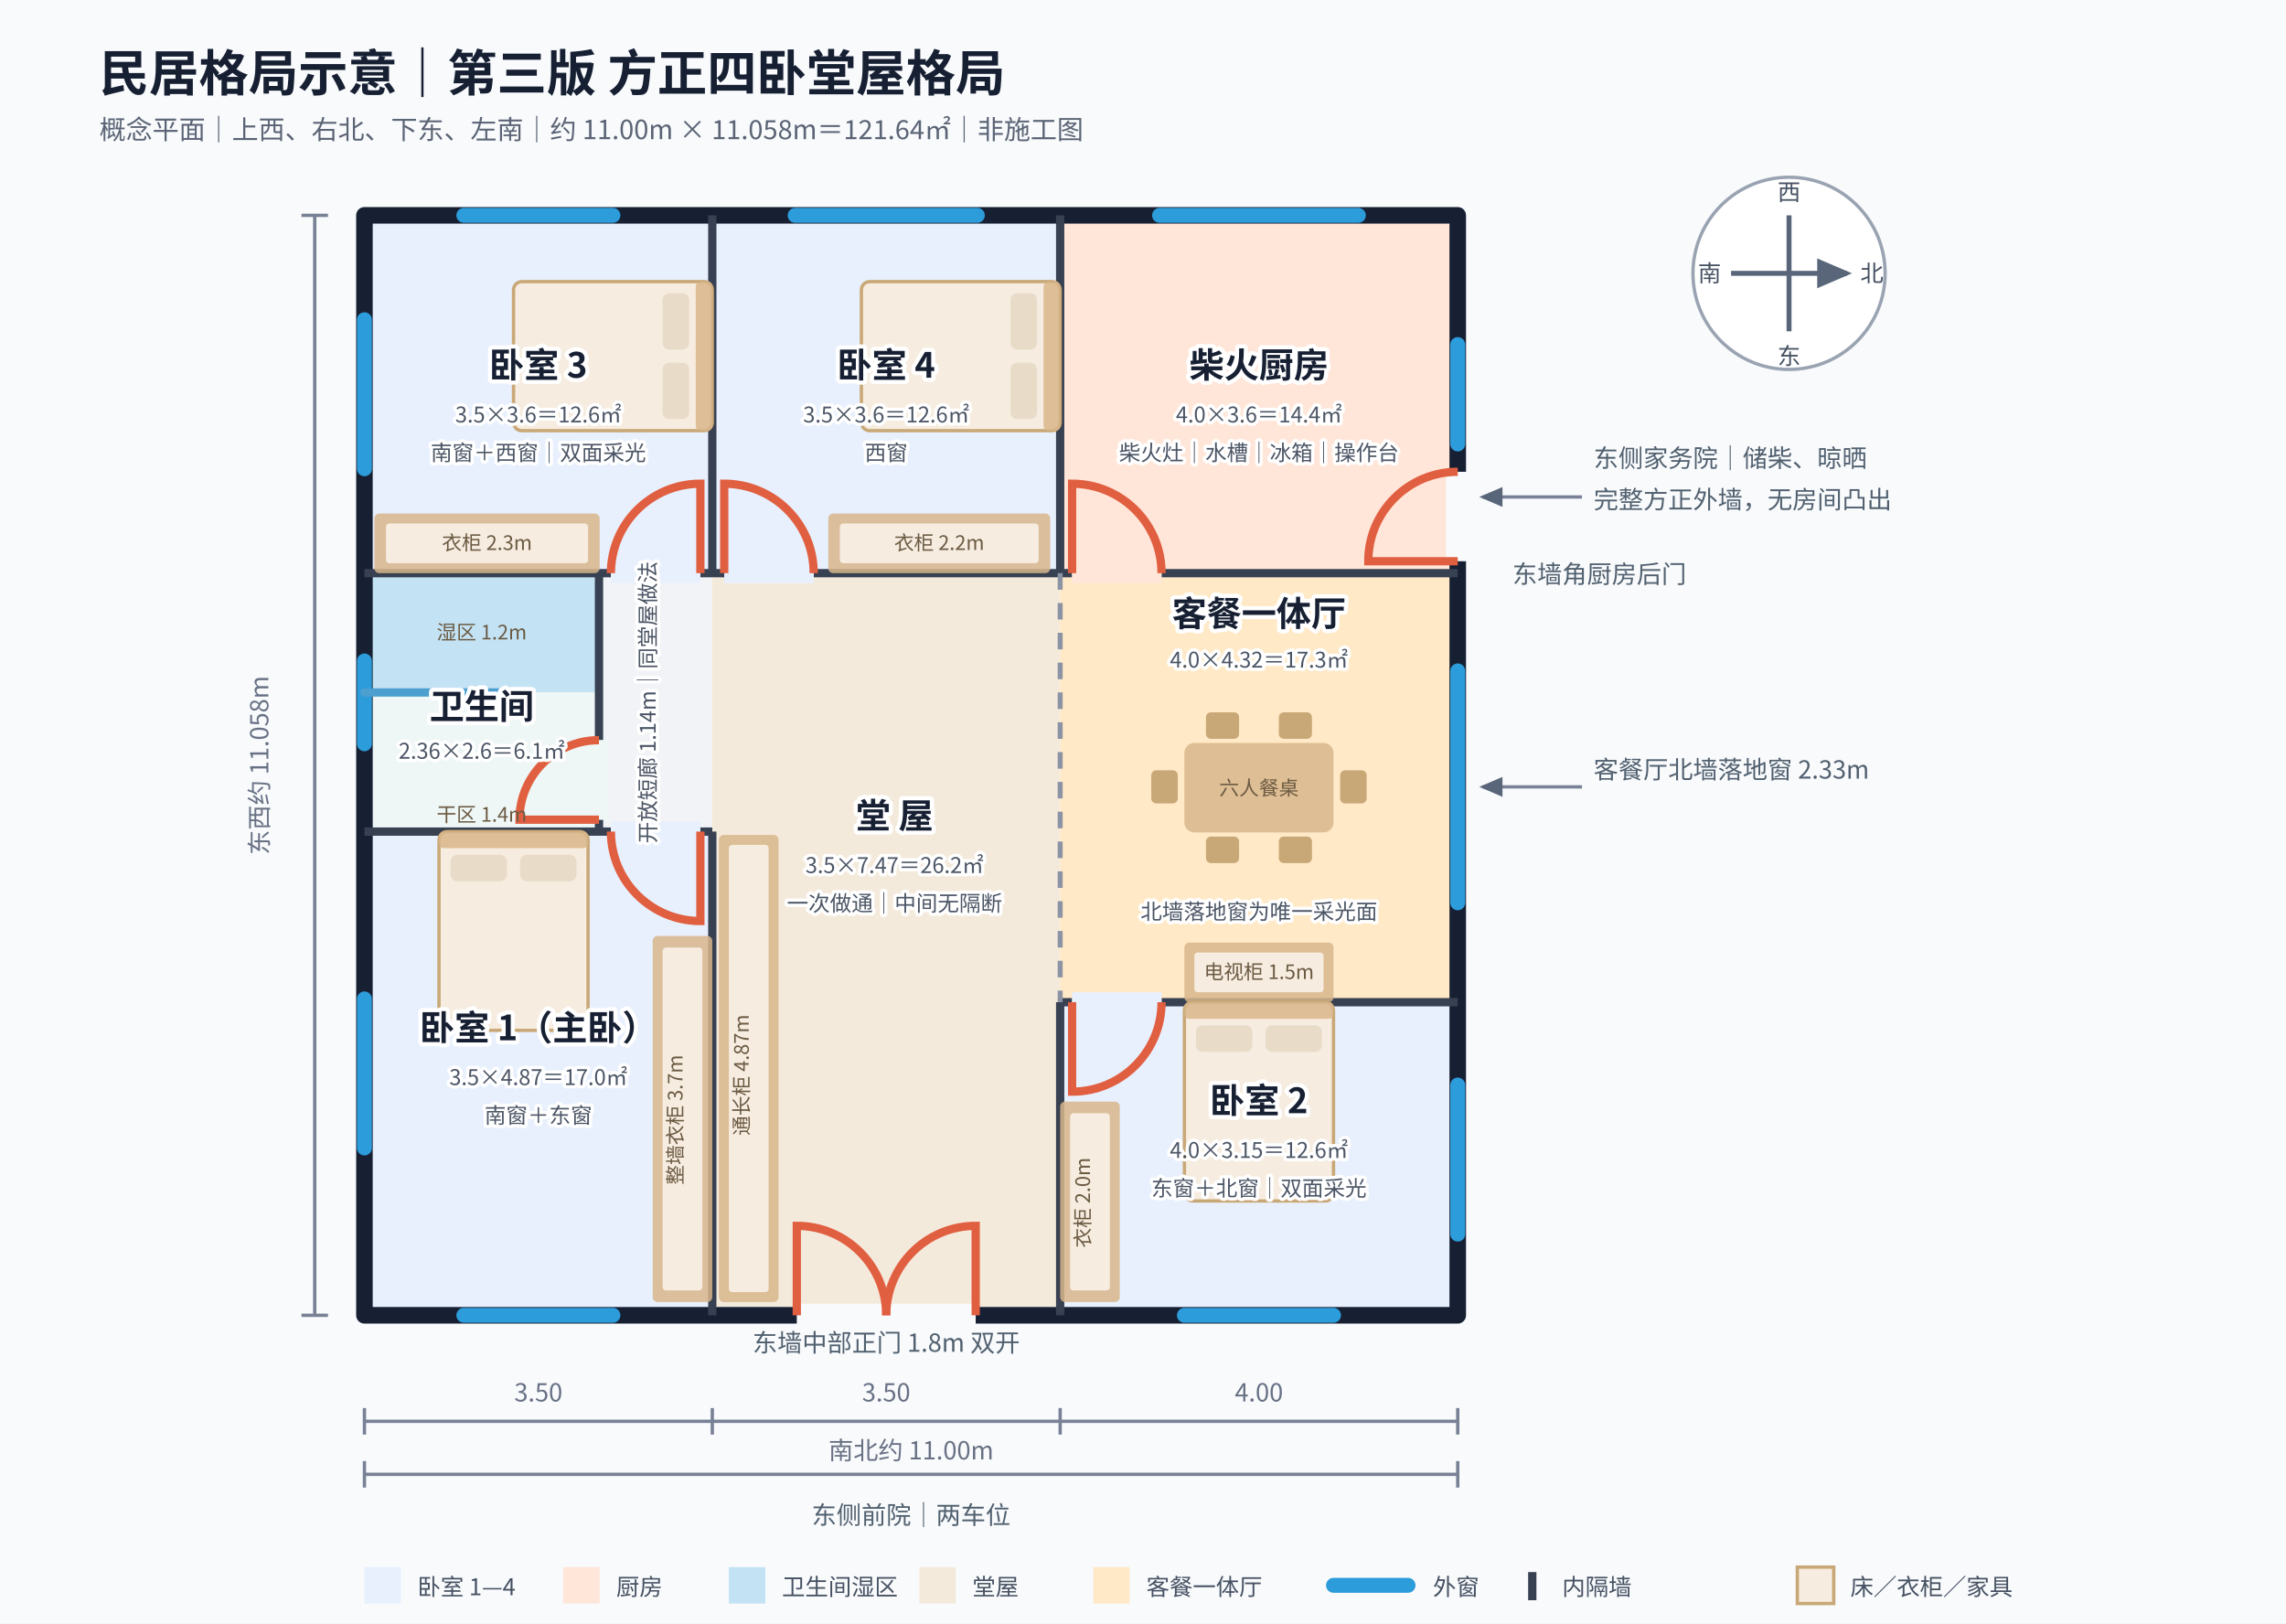
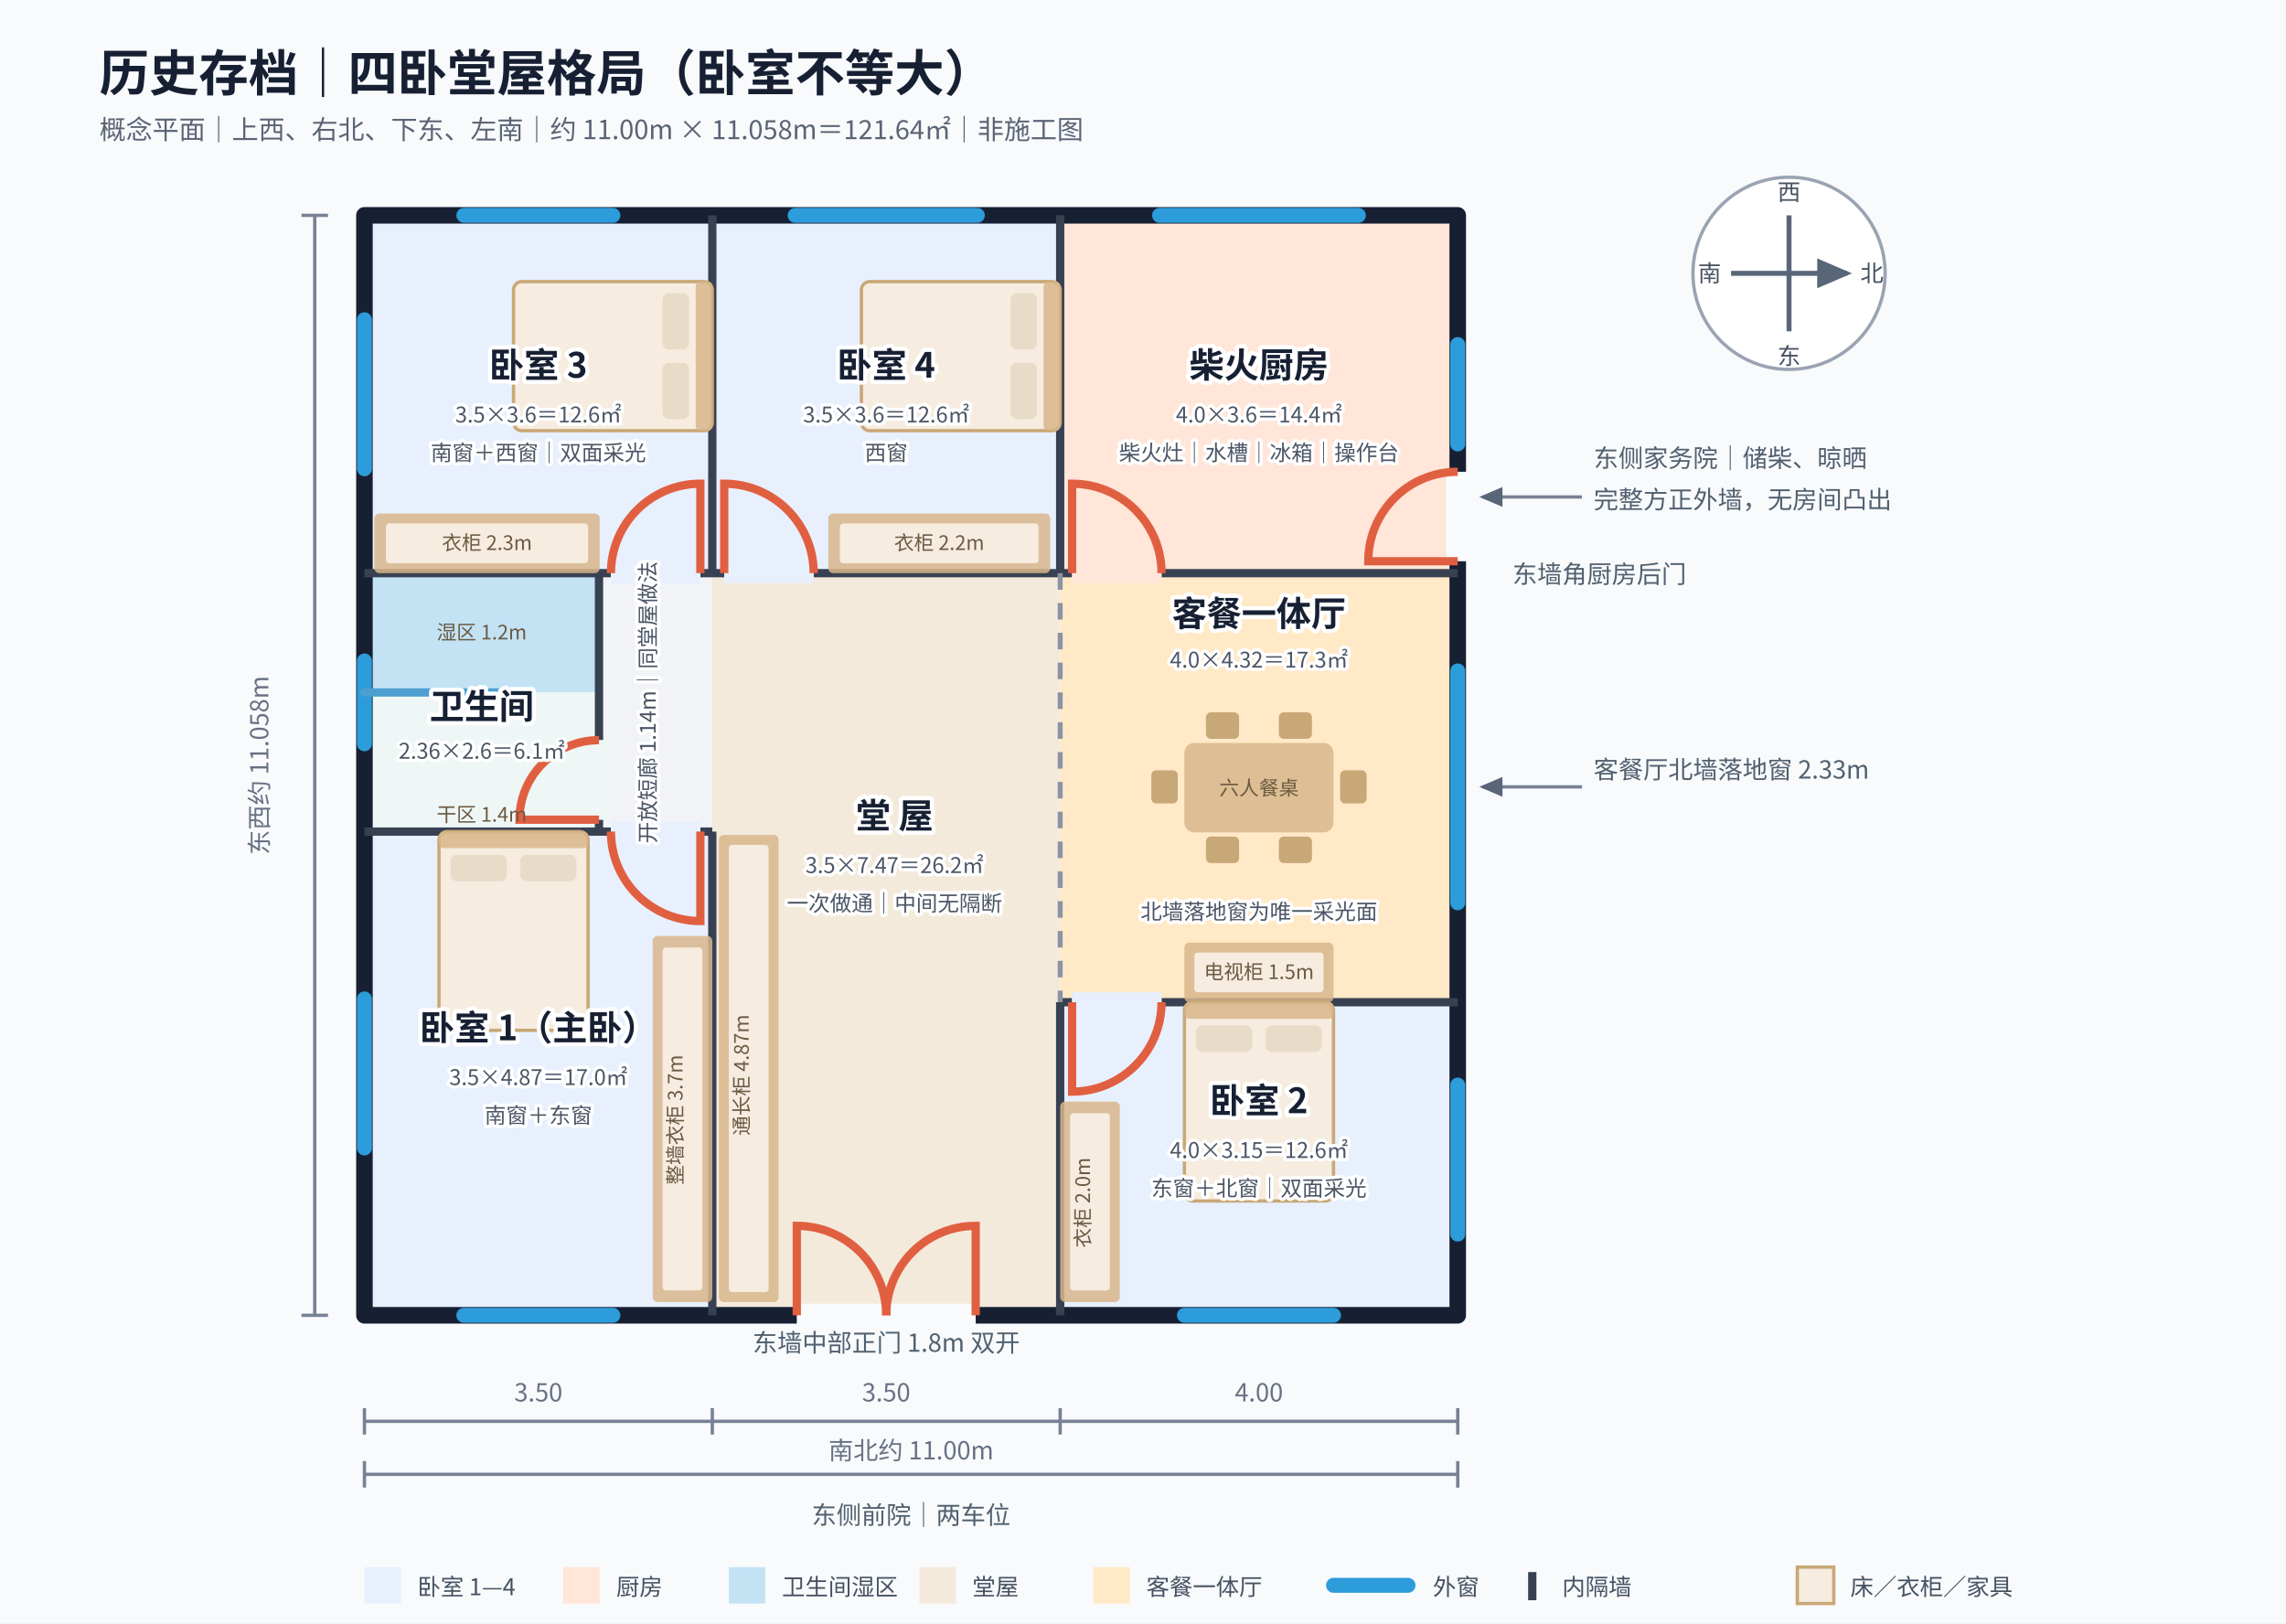
<svg xmlns="http://www.w3.org/2000/svg" width="1380" height="980" viewBox="0 0 1380 980">
  <defs>
    <style>
      text { font-family: "Microsoft YaHei", "Noto Sans CJK SC", sans-serif; fill: #172033; }
      .title { font-size: 30px; font-weight: 700; }
      .subtitle { font-size: 16px; fill: #5b6475; }
      .room-title { font-size: 21px; font-weight: 700; text-anchor: middle;
        paint-order: stroke; stroke: #ffffff; stroke-width: 5px; stroke-linejoin: round; }
      .room-note { font-size: 13px; fill: #4b5565; text-anchor: middle;
        paint-order: stroke; stroke: #ffffff; stroke-width: 4px; stroke-linejoin: round; }
      .wall { stroke: #172033; stroke-width: 10; fill: none; stroke-linejoin: round; }
      .partition { stroke: #384152; stroke-width: 5; fill: none; }
      .feature { stroke: #384152; stroke-width: 8; fill: none; stroke-linecap: round; }
      .soft { stroke: #8b93a4; stroke-width: 3; stroke-dasharray: 10 8; fill: none; }
      .furni { fill: #d8b68b; opacity: 0.85; }
      .window { stroke: #2d9cdb; stroke-width: 9; stroke-linecap: round; }
      .door { stroke: #e15f41; stroke-width: 5; fill: none; }
      .dim { stroke: #788195; stroke-width: 2; fill: none; }
      .dim-text { font-size: 15px; fill: #687184; text-anchor: middle; }
      .outside { font-size: 15px; fill: #51606f; }
      .legend { font-size: 14px; fill: #465162; }
      .furni-label { font-size: 12px; fill: #6b5a42; text-anchor: middle; }
      .glass { stroke: #4d9fd0; stroke-width: 5; stroke-linecap: round; fill: none; }
    </style>
    <marker id="arrow" markerWidth="10" markerHeight="10" refX="6" refY="3" orient="auto">
      <path d="M0,0 L0,6 L7,3 z" fill="#596579" />
    </marker>
  </defs>
  <rect width="1380" height="980" fill="#f8fafc" />
-   <text x="60" y="55" class="title">民居格局示意｜第三版 方正四卧堂屋格局</text>
+   <text x="60" y="55" class="title">历史存档｜四卧堂屋格局（卧室不等大）</text>
  <text x="60" y="84" class="subtitle">概念平面｜上西、右北、下东、左南｜约 11.00m × 11.058m＝121.64㎡｜非施工图</text>
  <rect x="220" y="130" width="210" height="216" fill="#e8f0fe" />
  <rect x="430" y="130" width="210" height="216" fill="#e8f0fe" />
  <rect x="640" y="130" width="240" height="216" fill="#ffe6d9" />
  <rect x="220" y="346" width="141.6" height="72" fill="#c3e3f5" />
  <rect x="220" y="418" width="141.6" height="84" fill="#eef7f6" />
  <rect x="361.6" y="346" width="68.4" height="156" fill="#f1f3f6" />
  <rect x="220" y="502" width="210" height="292" fill="#e8f0fe" />
  <rect x="430" y="346" width="210" height="448" fill="#f4eadc" />
  <rect x="640" y="346" width="240" height="259" fill="#ffe9c7" />
  <rect x="640" y="605" width="240" height="189" fill="#e8f0fe" />
  <rect x="220" y="130" width="660" height="664" class="wall" />
  <path d="M220 346 H368.8 M422.8 346 H437.2 M491.2 346 H647.2 M701.2 346 H880" class="partition" />
  <path d="M430 130 V346 M640 130 V346" class="partition" />
  <path d="M361.6 346 V446.8 M361.6 494.8 V502" class="partition" />
  <path d="M220 502 H368.8 M422.8 502 H430" class="partition" />
  <path d="M430 502 V794" class="partition" />
  <path d="M640 605 V794" class="partition" />
  <path d="M640 605 H647.2 M701.2 605 H880" class="partition" />
  <path d="M640 346 V605" class="soft" />
  <path d="M368.8 346 H422.8" stroke="#e8f0fe" stroke-width="12" />
  <path d="M422.8 346 V292 A54 54 0 0 0 368.8 346" class="door" />
  <path d="M361.6 446.8 V494.8" stroke="#eef7f6" stroke-width="12" />
  <path d="M361.6 494.8 H313.6 A48 48 0 0 1 361.6 446.8" class="door" />
  <path d="M368.8 502 H422.8" stroke="#e8f0fe" stroke-width="12" />
  <path d="M422.8 502 V556 A54 54 0 0 1 368.8 502" class="door" />
  <path d="M437.2 346 H491.2" stroke="#e8f0fe" stroke-width="12" />
  <path d="M437.2 346 V292 A54 54 0 0 1 491.2 346" class="door" />
  <path d="M647.2 346 H701.2" stroke="#ffe6d9" stroke-width="12" />
  <path d="M647.2 346 V292 A54 54 0 0 1 701.2 346" class="door" />
  <path d="M647.2 605 H701.2" stroke="#e8f0fe" stroke-width="12" />
  <path d="M647.2 605 V659 A54 54 0 0 0 701.2 605" class="door" />
  <path d="M481 794 H589" stroke="#f8fafc" stroke-width="14" />
  <path d="M481 794 V740 A54 54 0 0 1 535 794" class="door" />
  <path d="M589 794 V740 A54 54 0 0 0 535 794" class="door" />
  <text x="535" y="816" class="outside" text-anchor="middle">东墙中部正门 1.8m 双开</text>
  <path d="M880 284.8 V338.8" stroke="#f8fafc" stroke-width="14" />
  <path d="M880 338.8 H826 A54 54 0 0 1 880 284.8" class="door" />
  <text x="913" y="352" class="outside">东墙角厨房后门</text>
  <path d="M220 193 V283 M220 399 V449 M220 603 V693" class="window" />
  <path d="M280 130 H370 M480 130 H590 M700 130 H820" class="window" />
  <path d="M880 208 V268 M880 405 V545 M880 655 V745" class="window" />
  <path d="M280 794 H370 M715 794 H805" class="window" />
  <rect x="715" y="448.5" width="90" height="54" rx="6" class="furni" />
  <text x="760" y="480" class="furni-label">六人餐桌</text>
  <rect x="728" y="430" width="20" height="16" rx="3" fill="#c9a877" />
  <rect x="772" y="430" width="20" height="16" rx="3" fill="#c9a877" />
  <rect x="728" y="505" width="20" height="16" rx="3" fill="#c9a877" />
  <rect x="772" y="505" width="20" height="16" rx="3" fill="#c9a877" />
  <rect x="695" y="465" width="16" height="20" rx="3" fill="#c9a877" />
  <rect x="809" y="465" width="16" height="20" rx="3" fill="#c9a877" />
  <rect x="715" y="569" width="90" height="36" rx="3" class="furni" />
  <rect x="721" y="575" width="78" height="24" rx="2" fill="#f6ece0" />
  <text x="760" y="591" class="furni-label">电视柜 1.5m</text>
  <rect x="434" y="504" width="36" height="282" rx="3" class="furni" />
  <rect x="440" y="510" width="24" height="270" rx="2" fill="#f6ece0" />
  <text x="452" y="649" class="furni-label" transform="rotate(-90 452 649)">通长柜 4.87m</text>
  <rect x="265" y="502" width="90" height="120" rx="5" fill="#f6ece0" stroke="#c9a877" stroke-width="2" />
  <rect x="265" y="502" width="90" height="10" rx="3" class="furni" />
  <rect x="272" y="516" width="34" height="16" rx="4" fill="#e8dcc8" />
  <rect x="314" y="516" width="34" height="16" rx="4" fill="#e8dcc8" />
  <rect x="715" y="605" width="90" height="120" rx="5" fill="#f6ece0" stroke="#c9a877" stroke-width="2" />
  <rect x="715" y="605" width="90" height="10" rx="3" class="furni" />
  <rect x="722" y="619" width="34" height="16" rx="4" fill="#e8dcc8" />
  <rect x="764" y="619" width="34" height="16" rx="4" fill="#e8dcc8" />
  <rect x="310" y="170" width="120" height="90" rx="5" fill="#f6ece0" stroke="#c9a877" stroke-width="2" />
  <rect x="420" y="170" width="10" height="90" rx="3" class="furni" />
  <rect x="400" y="177" width="16" height="34" rx="4" fill="#e8dcc8" />
  <rect x="400" y="219" width="16" height="34" rx="4" fill="#e8dcc8" />
  <rect x="520" y="170" width="120" height="90" rx="5" fill="#f6ece0" stroke="#c9a877" stroke-width="2" />
  <rect x="630" y="170" width="10" height="90" rx="3" class="furni" />
  <rect x="610" y="177" width="16" height="34" rx="4" fill="#e8dcc8" />
  <rect x="610" y="219" width="16" height="34" rx="4" fill="#e8dcc8" />
  <rect x="394" y="565" width="36" height="221" rx="3" class="furni" />
  <rect x="400" y="572" width="24" height="207" rx="2" fill="#f6ece0" />
  <text x="412" y="676" class="furni-label" transform="rotate(-90 412 676)">整墙衣柜 3.7m</text>
  <rect x="640" y="665" width="36" height="121" rx="3" class="furni" />
  <rect x="646" y="672" width="24" height="107" rx="2" fill="#f6ece0" />
  <text x="658" y="726" class="furni-label" transform="rotate(-90 658 726)">衣柜 2.0m</text>
  <rect x="226" y="310" width="136" height="36" rx="3" class="furni" />
  <rect x="233" y="316" width="122" height="24" rx="2" fill="#f6ece0" />
  <text x="294" y="332" class="furni-label">衣柜 2.3m</text>
  <rect x="500" y="310" width="134" height="36" rx="3" class="furni" />
  <rect x="507" y="316" width="120" height="24" rx="2" fill="#f6ece0" />
  <text x="567" y="332" class="furni-label">衣柜 2.2m</text>
  <path d="M220 418 H306" class="glass" />
  <text x="290.8" y="386" class="furni-label">湿区 1.2m</text>
  <text x="290.8" y="496" class="furni-label">干区 1.4m</text>
  <text x="325" y="228" class="room-title">卧室 3</text>
  <text x="325" y="255" class="room-note">3.5×3.6＝12.6㎡</text>
  <text x="325" y="278" class="room-note">南窗＋西窗｜双面采光</text>
  <text x="535" y="228" class="room-title">卧室 4</text>
  <text x="535" y="255" class="room-note">3.5×3.6＝12.6㎡</text>
  <text x="535" y="278" class="room-note">西窗</text>
  <text x="760" y="228" class="room-title">柴火厨房</text>
  <text x="760" y="255" class="room-note">4.0×3.6＝14.4㎡</text>
  <text x="760" y="278" class="room-note">柴火灶｜水槽｜冰箱｜操作台</text>
  <text x="290.8" y="434" class="room-title">卫生间</text>
  <text x="290.8" y="458" class="room-note">2.36×2.6＝6.1㎡</text>
  <text x="395.8" y="424" class="room-note" transform="rotate(-90 395.8 424)">开放短廊 1.14m｜同堂屋做法</text>
  <text x="325" y="628" class="room-title">卧室 1（主卧）</text>
  <text x="325" y="655" class="room-note">3.5×4.87＝17.0㎡</text>
  <text x="325" y="678" class="room-note">南窗＋东窗</text>
  <text x="540" y="500" class="room-title">堂 屋</text>
  <text x="540" y="527" class="room-note">3.5×7.47＝26.2㎡</text>
  <text x="540" y="550" class="room-note">一次做通｜中间无隔断</text>
  <text x="760" y="378" class="room-title">客餐一体厅</text>
  <text x="760" y="403" class="room-note">4.0×4.32＝17.3㎡</text>
  <text x="760" y="555" class="room-note">北墙落地窗为唯一采光面</text>
  <text x="760" y="672" class="room-title">卧室 2</text>
  <text x="760" y="699" class="room-note">4.0×3.15＝12.6㎡</text>
  <text x="760" y="722" class="room-note">东窗＋北窗｜双面采光</text>
  <path d="M955 300 H895" class="dim" marker-end="url(#arrow)" />
  <text x="962" y="282" class="outside">东侧家务院｜储柴、晾晒</text>
  <text x="962" y="307" class="outside">完整方正外墙，无房间凸出</text>
  <path d="M955 475 H895" class="dim" marker-end="url(#arrow)" />
  <text x="962" y="470" class="outside">客餐厅北墙落地窗 2.33m</text>
  <path d="M190 130 V794 M182 130 H198 M182 794 H198" class="dim" />
  <text x="162" y="462" class="dim-text" transform="rotate(-90 162 462)">东西约 11.058m</text>
  <path d="M220 858 H880 M220 850 V866 M430 850 V866 M640 850 V866 M880 850 V866" class="dim" />
  <text x="325" y="846" class="dim-text">3.50</text>
  <text x="535" y="846" class="dim-text">3.50</text>
  <text x="760" y="846" class="dim-text">4.00</text>
  <path d="M220 890 H880 M220 882 V898 M880 882 V898" class="dim" />
  <text x="550" y="881" class="dim-text">南北约 11.00m</text>
  <text x="550" y="920" class="outside" text-anchor="middle">东侧前院｜两车位</text>
  <g transform="translate(1080 165)">
    <circle cx="0" cy="0" r="58" fill="#ffffff" stroke="#9aa3b2" stroke-width="2" />
    <path d="M0 35 V-35 M-35 0 H35" stroke="#596579" stroke-width="3" marker-end="url(#arrow)" />
    <text x="0" y="-44" class="legend" text-anchor="middle">西</text>
    <text x="0" y="55" class="legend" text-anchor="middle">东</text>
    <text x="-48" y="5" class="legend" text-anchor="middle">南</text>
    <text x="50" y="5" class="legend" text-anchor="middle">北</text>
  </g>
  <g transform="translate(220 946)">
    <rect x="0" y="0" width="22" height="22" fill="#e8f0fe" />
    <text x="32" y="17" class="legend">卧室 1—4</text>
    <rect x="120" y="0" width="22" height="22" fill="#ffe6d9" />
    <text x="152" y="17" class="legend">厨房</text>
    <rect x="220" y="0" width="22" height="22" fill="#c3e3f5" />
    <text x="252" y="17" class="legend">卫生间湿区</text>
    <rect x="335" y="0" width="22" height="22" fill="#f4eadc" />
    <text x="367" y="17" class="legend">堂屋</text>
    <rect x="440" y="0" width="22" height="22" fill="#ffe9c7" />
    <text x="472" y="17" class="legend">客餐一体厅</text>
    <line x1="585" y1="11" x2="630" y2="11" class="window" />
    <text x="645" y="17" class="legend">外窗</text>
    <line x1="705" y1="3" x2="705" y2="20" class="partition" />
    <text x="723" y="17" class="legend">内隔墙</text>
    <rect x="865" y="0" width="22" height="22" fill="#f6ece0" stroke="#c9a877" stroke-width="2" />
    <text x="897" y="17" class="legend">床／衣柜／家具</text>
  </g>
</svg>
